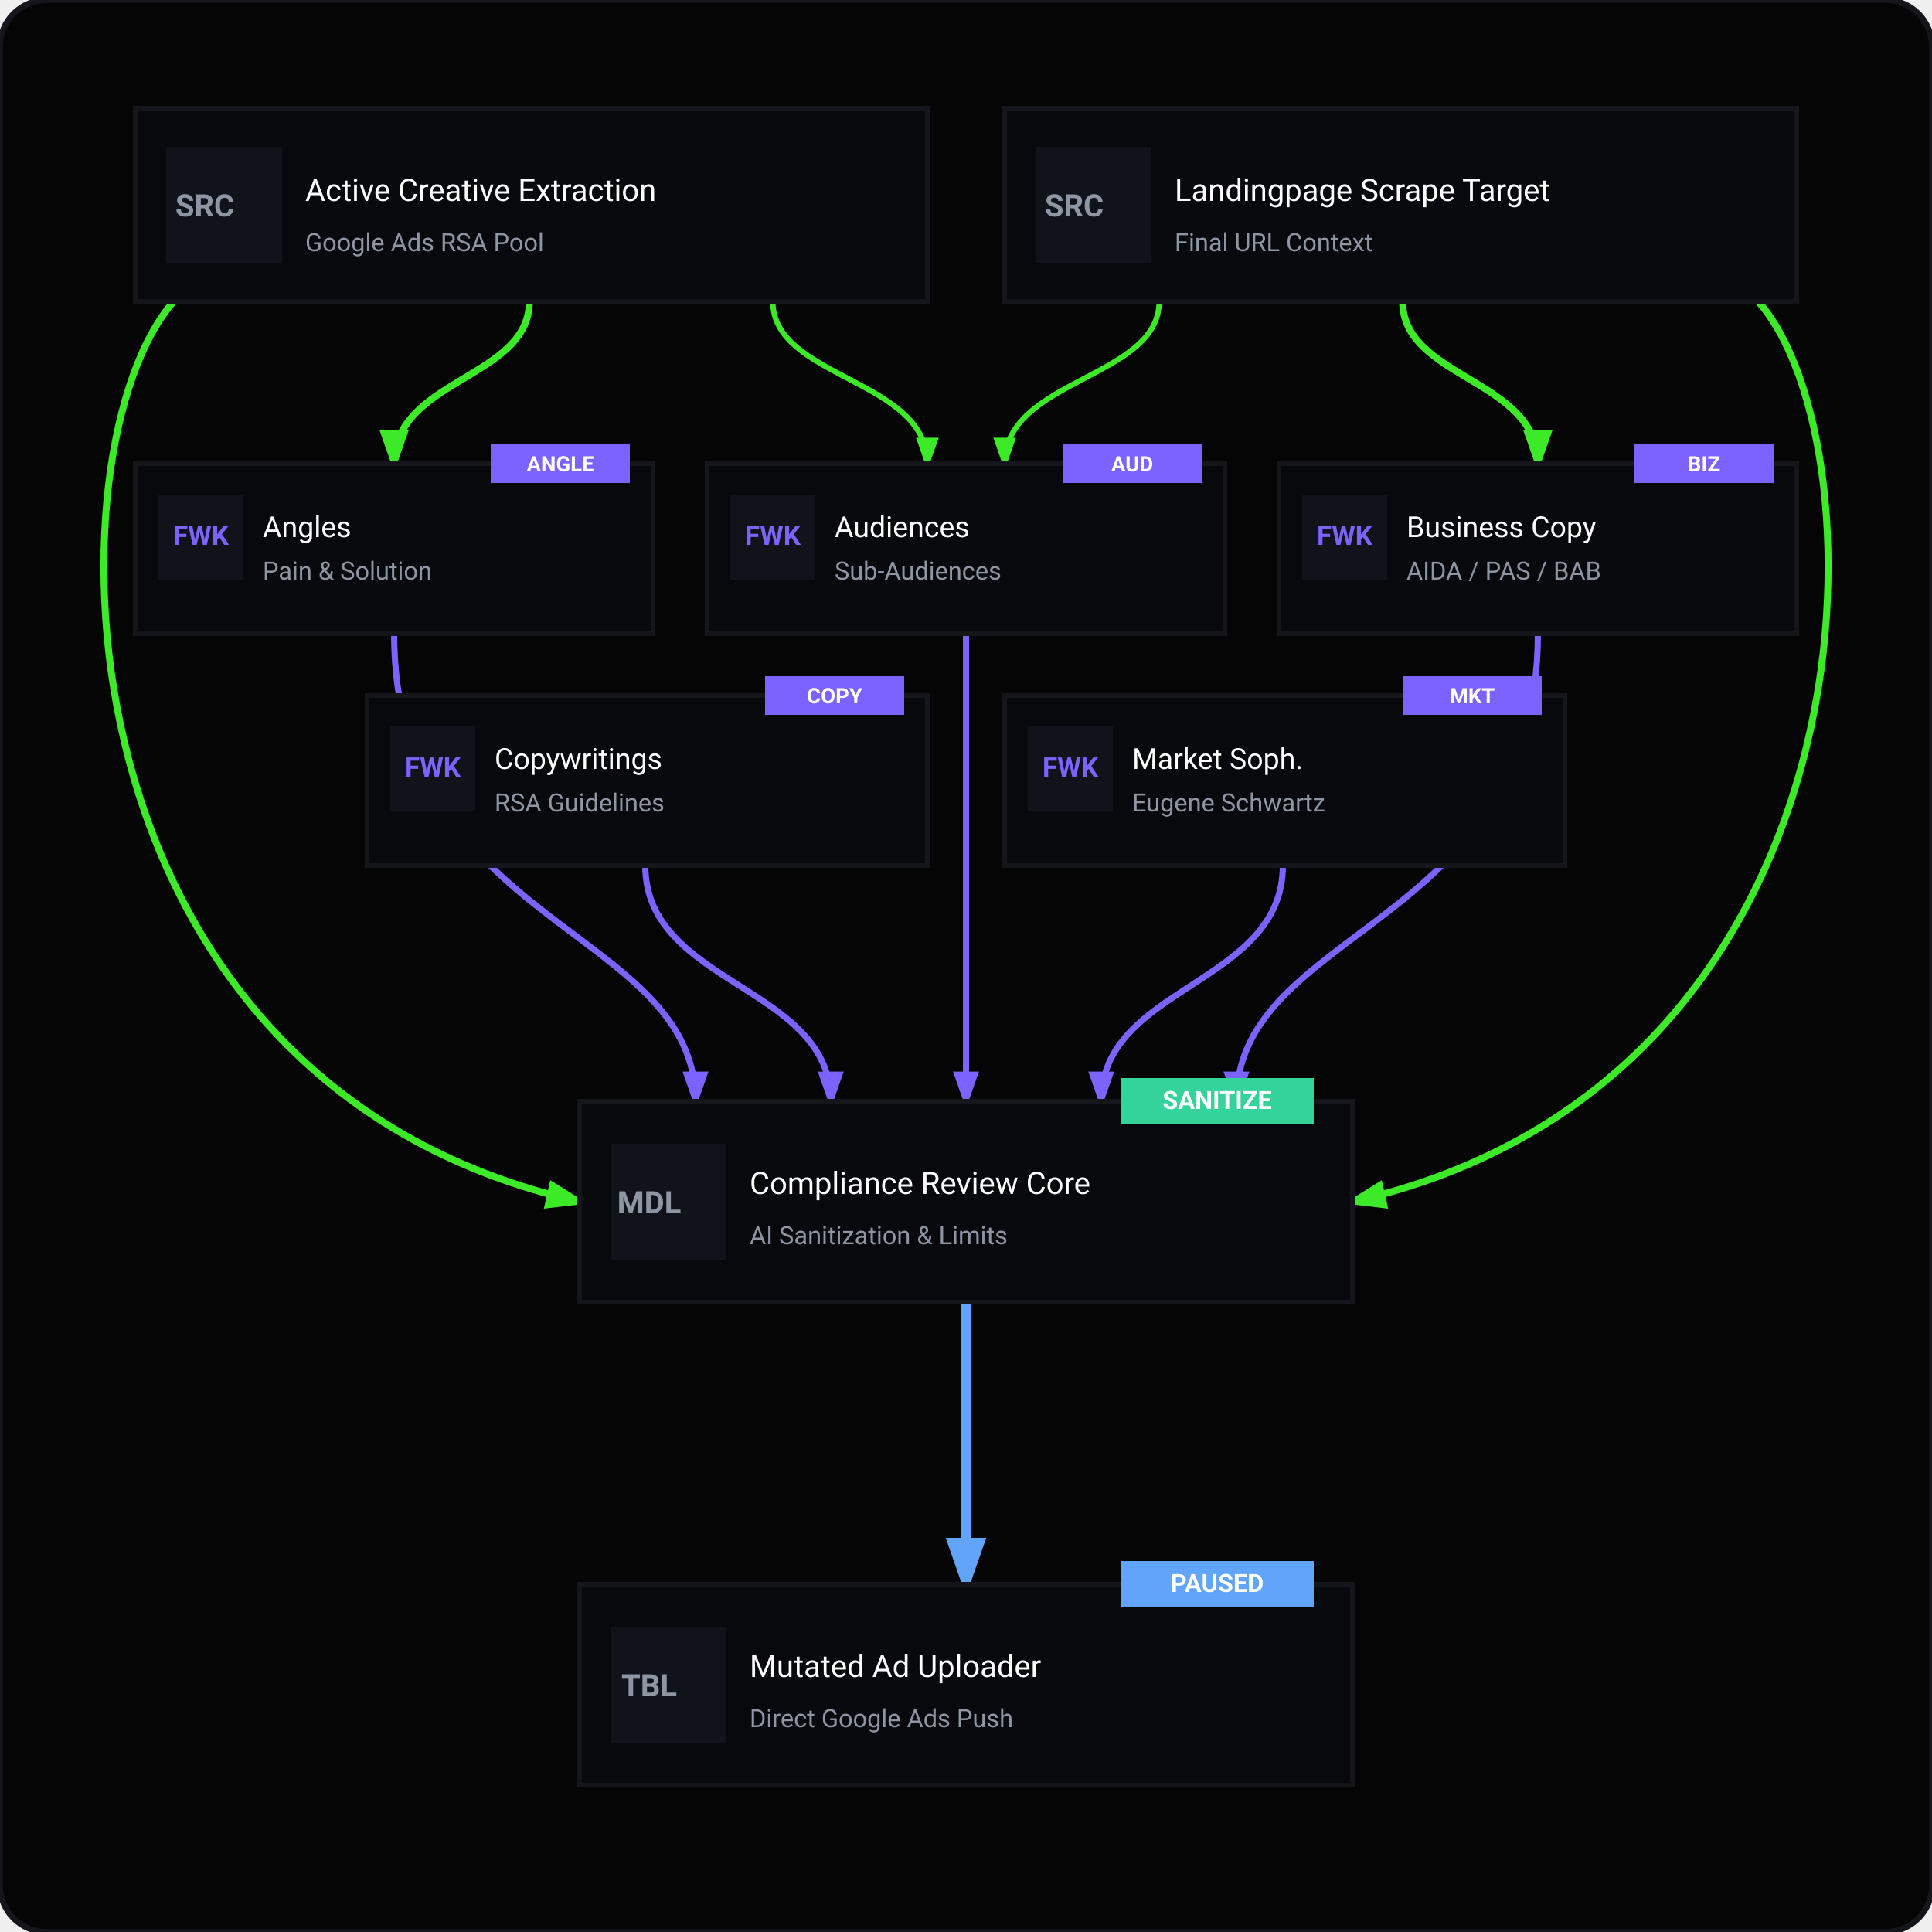
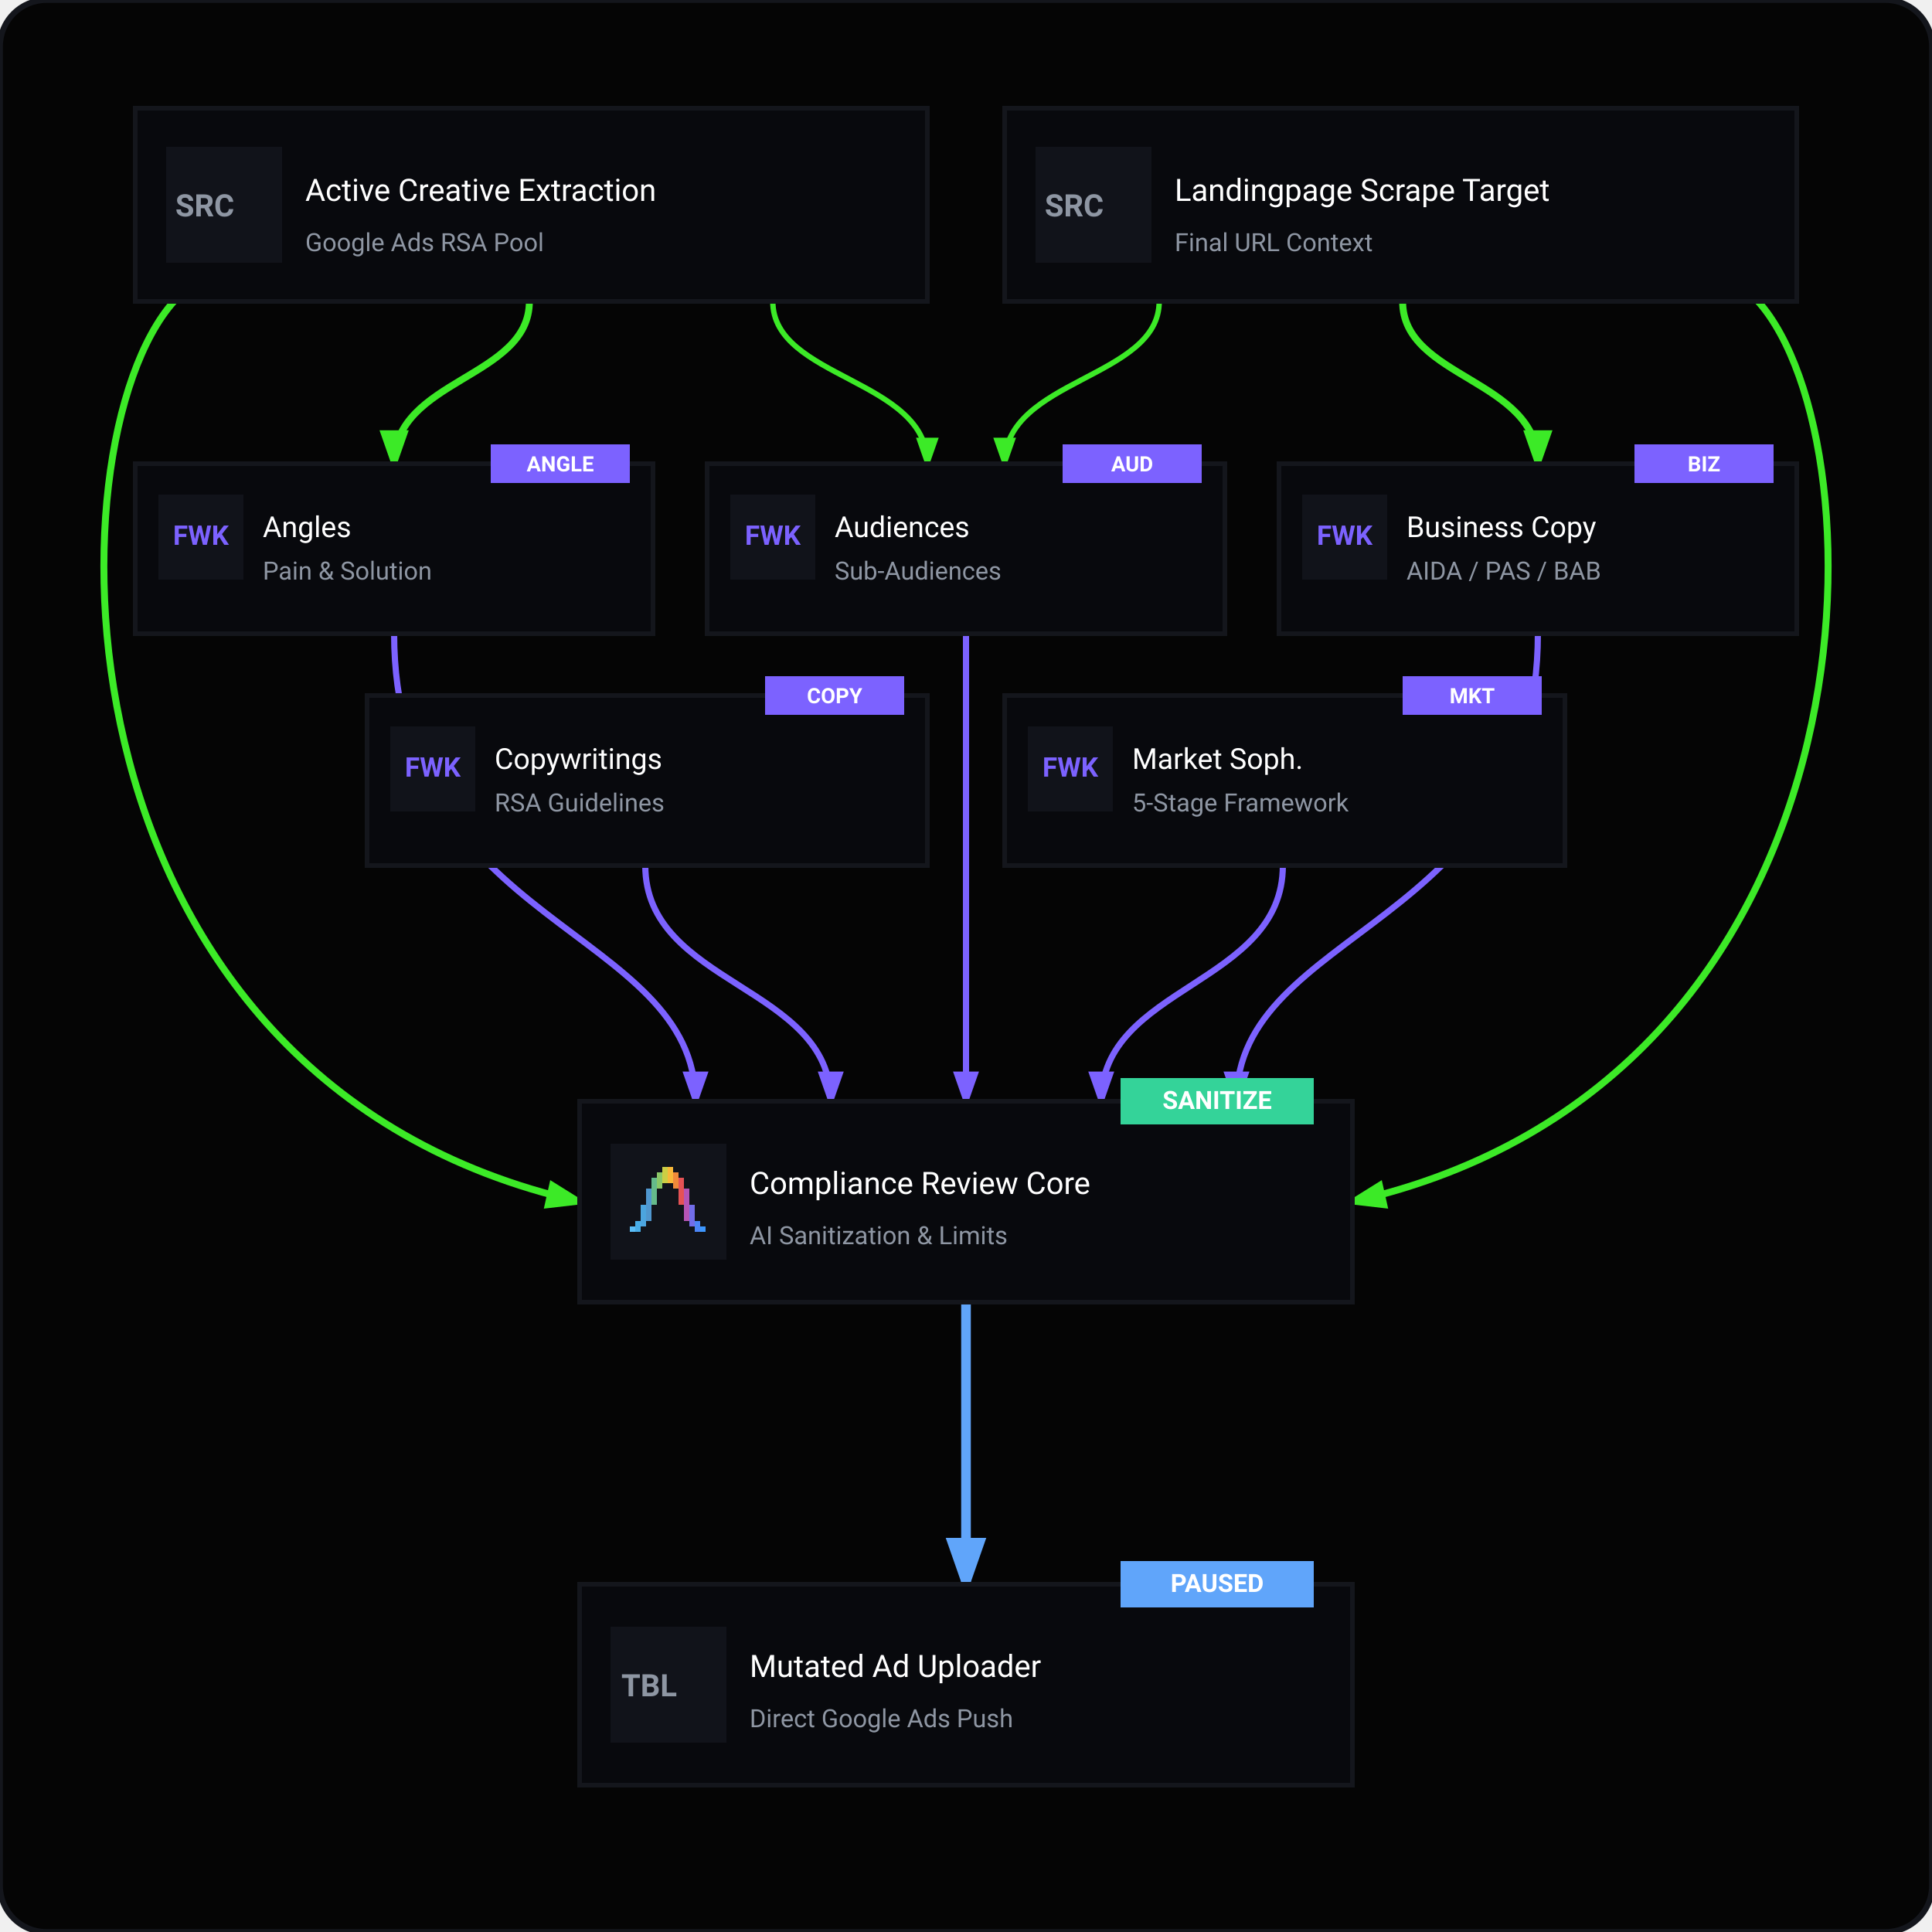
<svg xmlns="http://www.w3.org/2000/svg" class="swa-circuit-svg" viewBox="0 0 500 500">
  <defs>
    <style>
      .dbt-node { stroke: #14161c; stroke-width: 1.2; fill: #08090d; }
      .dbt-node-icon { fill: #11131a; }
      text { font-family: -apple-system, BlinkMacSystemFont, "Segoe UI", Roboto, "Courier New", monospace, sans-serif; }
    </style>
    <marker id="arrow-marker" viewBox="0 0 10 10" refX="8" refY="5" markerWidth="6" markerHeight="6" orient="auto-start-reverse">
      <path d="M 0 1.5 L 10 5 L 0 8.5 z" fill="#3cea27" />
    </marker>
    <marker id="arrow-marker-blue" viewBox="0 0 10 10" refX="8" refY="5" markerWidth="6" markerHeight="6" orient="auto-start-reverse">
      <path d="M 0 1.5 L 10 5 L 0 8.5 z" fill="#60a5fa" />
    </marker>
    <marker id="arrow-marker-purple" viewBox="0 0 10 10" refX="8" refY="5" markerWidth="6" markerHeight="6" orient="auto-start-reverse">
      <path d="M 0 1.5 L 10 5 L 0 8.5 z" fill="#7c62ff" />
    </marker>
  </defs>
  <rect width="100%" height="100%" rx="12" fill="#050505" stroke="#14161c" stroke-width="1.5" />
  <path d="M 137 78 C 137 98, 102 98, 102 120" stroke="#3cea27" stroke-width="1.8" fill="none" marker-end="url(#arrow-marker)" />
  <path d="M 200 78 C 200 98, 240 98, 240 120" stroke="#3cea27" stroke-width="1.4" fill="none" marker-end="url(#arrow-marker)" />
  <path d="M 363 78 C 363 98, 398 98, 398 120" stroke="#3cea27" stroke-width="1.8" fill="none" marker-end="url(#arrow-marker)" />
  <path d="M 300 78 C 300 98, 260 98, 260 120" stroke="#3cea27" stroke-width="1.4" fill="none" marker-end="url(#arrow-marker)" />
  <path d="M 45 78 C 12 115, 12 280, 150 311" stroke="#3cea27" stroke-width="1.8" fill="none" marker-end="url(#arrow-marker)" />
  <path d="M 455 78 C 488 115, 488 280, 350 311" stroke="#3cea27" stroke-width="1.8" fill="none" marker-end="url(#arrow-marker)" />
  <path d="M 102 164 C 102 240, 180 240, 180 285" stroke="#7c62ff" stroke-width="1.6" fill="none" marker-end="url(#arrow-marker-purple)" />
  <path d="M 167 224 C 167 255, 215 255, 215 285" stroke="#7c62ff" stroke-width="1.6" fill="none" marker-end="url(#arrow-marker-purple)" />
  <path d="M 250 164 L 250 285" stroke="#7c62ff" stroke-width="1.6" fill="none" marker-end="url(#arrow-marker-purple)" />
  <path d="M 332 224 C 332 255, 285 255, 285 285" stroke="#7c62ff" stroke-width="1.6" fill="none" marker-end="url(#arrow-marker-purple)" />
  <path d="M 398 164 C 398 240, 320 240, 320 285" stroke="#7c62ff" stroke-width="1.6" fill="none" marker-end="url(#arrow-marker-purple)" />
  <path d="M 250 337 L 250 410" stroke="#60a5fa" stroke-width="2.5" fill="none" marker-end="url(#arrow-marker-blue)" />
  <g class="node-group">
    <rect class="dbt-node" x="35" y="28" width="205" height="50" />
    <rect class="dbt-node-icon" x="43" y="38" width="30" height="30" />
    <g transform="translate(53, 53)">
      <text fill="#8e96a3" font-size="8" font-family="monospace" font-weight="bold" text-anchor="middle" y="3">SRC</text>
    </g>
    <text x="79" y="52" fill="#ffffff" font-size="8" font-family="monospace">Active Creative Extraction</text>
    <text x="79" y="65" fill="#8e96a3" font-size="6.5" font-family="monospace">Google Ads RSA Pool</text>
  </g>
  <g class="node-group">
    <rect class="dbt-node" x="260" y="28" width="205" height="50" />
    <rect class="dbt-node-icon" x="268" y="38" width="30" height="30" />
    <g transform="translate(278, 53)">
      <text fill="#8e96a3" font-size="8" font-family="monospace" font-weight="bold" text-anchor="middle" y="3">SRC</text>
    </g>
    <text x="304" y="52" fill="#ffffff" font-size="8" font-family="monospace">Landingpage Scrape Target</text>
    <text x="304" y="65" fill="#8e96a3" font-size="6.5" font-family="monospace">Final URL Context</text>
  </g>
  <g class="node-group">
    <rect class="dbt-node" x="35" y="120" width="134" height="44" />
    <rect class="dbt-node-icon" x="41" y="128" width="22" height="22" />
    <g transform="translate(52, 139)">
      <text fill="#7c62ff" font-size="7" font-family="monospace" font-weight="bold" text-anchor="middle" y="2">FWK</text>
    </g>
    <text x="68" y="139" fill="#ffffff" font-size="7.5" font-family="monospace">Angles</text>
    <text x="68" y="150" fill="#8e96a3" font-size="6.5" font-family="monospace">Pain &amp; Solution</text>
    <rect x="127" y="115" width="36" height="10" rx="0" ry="0" fill="#7c62ff" />
    <text x="145" y="122" fill="#ffffff" font-size="5.5" font-family="monospace" font-weight="bold" text-anchor="middle">ANGLE</text>
  </g>
  <g class="node-group">
    <rect class="dbt-node" x="183" y="120" width="134" height="44" />
    <rect class="dbt-node-icon" x="189" y="128" width="22" height="22" />
    <g transform="translate(200, 139)">
      <text fill="#7c62ff" font-size="7" font-family="monospace" font-weight="bold" text-anchor="middle" y="2">FWK</text>
    </g>
    <text x="216" y="139" fill="#ffffff" font-size="7.5" font-family="monospace">Audiences</text>
    <text x="216" y="150" fill="#8e96a3" font-size="6.5" font-family="monospace">Sub-Audiences</text>
    <rect x="275" y="115" width="36" height="10" rx="0" ry="0" fill="#7c62ff" />
    <text x="293" y="122" fill="#ffffff" font-size="5.5" font-family="monospace" font-weight="bold" text-anchor="middle">AUD</text>
  </g>
  <g class="node-group">
    <rect class="dbt-node" x="331" y="120" width="134" height="44" />
    <rect class="dbt-node-icon" x="337" y="128" width="22" height="22" />
    <g transform="translate(348, 139)">
      <text fill="#7c62ff" font-size="7" font-family="monospace" font-weight="bold" text-anchor="middle" y="2">FWK</text>
    </g>
    <text x="364" y="139" fill="#ffffff" font-size="7.5" font-family="monospace">Business Copy</text>
    <text x="364" y="150" fill="#8e96a3" font-size="6.5" font-family="monospace">AIDA / PAS / BAB</text>
    <rect x="423" y="115" width="36" height="10" rx="0" ry="0" fill="#7c62ff" />
    <text x="441" y="122" fill="#ffffff" font-size="5.5" font-family="monospace" font-weight="bold" text-anchor="middle">BIZ</text>
  </g>
  <g class="node-group">
    <rect class="dbt-node" x="95" y="180" width="145" height="44" />
    <rect class="dbt-node-icon" x="101" y="188" width="22" height="22" />
    <g transform="translate(112, 199)">
      <text fill="#7c62ff" font-size="7" font-family="monospace" font-weight="bold" text-anchor="middle" y="2">FWK</text>
    </g>
    <text x="128" y="199" fill="#ffffff" font-size="7.5" font-family="monospace">Copywritings</text>
    <text x="128" y="210" fill="#8e96a3" font-size="6.5" font-family="monospace">RSA Guidelines</text>
    <rect x="198" y="175" width="36" height="10" rx="0" ry="0" fill="#7c62ff" />
    <text x="216" y="182" fill="#ffffff" font-size="5.5" font-family="monospace" font-weight="bold" text-anchor="middle">COPY</text>
  </g>
  <g class="node-group">
    <rect class="dbt-node" x="260" y="180" width="145" height="44" />
    <rect class="dbt-node-icon" x="266" y="188" width="22" height="22" />
    <g transform="translate(277, 199)">
      <text fill="#7c62ff" font-size="7" font-family="monospace" font-weight="bold" text-anchor="middle" y="2">FWK</text>
    </g>
    <text x="293" y="199" fill="#ffffff" font-size="7.5" font-family="monospace">Market Soph.</text>
-     <text x="293" y="210" fill="#8e96a3" font-size="6.5" font-family="monospace">Eugene Schwartz</text>
+     <text x="293" y="210" fill="#8e96a3" font-size="6.5" font-family="monospace">5-Stage Framework</text>
    <rect x="363" y="175" width="36" height="10" rx="0" ry="0" fill="#7c62ff" />
    <text x="381" y="182" fill="#ffffff" font-size="5.5" font-family="monospace" font-weight="bold" text-anchor="middle">MKT</text>
  </g>
  <g class="node-group">
    <rect class="dbt-node" x="150" y="285" width="200" height="52" />
    <rect class="dbt-node-icon" x="158" y="296" width="30" height="30" />
-     <g transform="translate(168, 311)">
-       <text fill="#8e96a3" font-size="8" font-family="monospace" font-weight="bold" text-anchor="middle" y="3">MDL</text>
+     <g transform="translate(163, 302) scale(0.14)">
+       <rect x="60" y="0" width="10" height="10" fill="#ccce44" />
+       <rect x="70" y="0" width="10" height="10" fill="#f8b839" />
+       <rect x="50" y="10" width="10" height="10" fill="#8ac767" />
+       <rect x="60" y="10" width="10" height="10" fill="#ccce44" />
+       <rect x="70" y="10" width="10" height="10" fill="#f8b839" />
+       <rect x="80" y="10" width="10" height="10" fill="#f18a3a" />
+       <rect x="40" y="20" width="10" height="10" fill="#65ba8b" />
+       <rect x="50" y="20" width="10" height="10" fill="#8ac767" />
+       <rect x="60" y="20" width="10" height="10" fill="#ccce44" />
+       <rect x="70" y="20" width="10" height="10" fill="#f8b839" />
+       <rect x="80" y="20" width="10" height="10" fill="#f18a3a" />
+       <rect x="90" y="20" width="10" height="10" fill="#e55255" />
+       <rect x="40" y="30" width="10" height="10" fill="#65ba8b" />
+       <rect x="50" y="30" width="10" height="10" fill="#8ac767" />
+       <rect x="80" y="30" width="10" height="10" fill="#f18a3a" />
+       <rect x="90" y="30" width="10" height="10" fill="#e55255" />
+       <rect x="30" y="40" width="10" height="10" fill="#5097cf" />
+       <rect x="40" y="40" width="10" height="10" fill="#65ba8b" />
+       <rect x="90" y="40" width="10" height="10" fill="#e55255" />
+       <rect x="100" y="40" width="10" height="10" fill="#b554b5" />
+       <rect x="30" y="50" width="10" height="10" fill="#5097cf" />
+       <rect x="40" y="50" width="10" height="10" fill="#65ba8b" />
+       <rect x="90" y="50" width="10" height="10" fill="#e55255" />
+       <rect x="100" y="50" width="10" height="10" fill="#b554b5" />
+       <rect x="30" y="60" width="10" height="10" fill="#5097cf" />
+       <rect x="40" y="60" width="10" height="10" fill="#65ba8b" />
+       <rect x="90" y="60" width="10" height="10" fill="#e55255" />
+       <rect x="100" y="60" width="10" height="10" fill="#b554b5" />
+       <rect x="20" y="70" width="10" height="10" fill="#4ca5df" />
+       <rect x="30" y="70" width="10" height="10" fill="#5097cf" />
+       <rect x="100" y="70" width="10" height="10" fill="#b554b5" />
+       <rect x="110" y="70" width="10" height="10" fill="#726de9" />
+       <rect x="20" y="80" width="10" height="10" fill="#4ca5df" />
+       <rect x="30" y="80" width="10" height="10" fill="#5097cf" />
+       <rect x="100" y="80" width="10" height="10" fill="#b554b5" />
+       <rect x="110" y="80" width="10" height="10" fill="#726de9" />
+       <rect x="20" y="90" width="10" height="10" fill="#4ca5df" />
+       <rect x="30" y="90" width="10" height="10" fill="#5097cf" />
+       <rect x="100" y="90" width="10" height="10" fill="#b554b5" />
+       <rect x="110" y="90" width="10" height="10" fill="#726de9" />
+       <rect x="10" y="100" width="10" height="10" fill="#48ade8" />
+       <rect x="20" y="100" width="10" height="10" fill="#4ca5df" />
+       <rect x="110" y="100" width="10" height="10" fill="#726de9" />
+       <rect x="120" y="100" width="10" height="10" fill="#4c86f7" />
+       <rect x="0" y="110" width="10" height="10" fill="#5bbdf7" />
+       <rect x="10" y="110" width="10" height="10" fill="#48ade8" />
+       <rect x="120" y="110" width="10" height="10" fill="#4c86f7" />
+       <rect x="130" y="110" width="10" height="10" fill="#3d97ff" />
    </g>
    <text x="194" y="309" fill="#ffffff" font-size="8" font-family="monospace">Compliance Review Core</text>
    <text x="194" y="322" fill="#8e96a3" font-size="6.5" font-family="monospace">AI Sanitization &amp; Limits</text>
    <rect x="290" y="279" width="50" height="12" rx="0" ry="0" fill="#34d399" />
    <text x="315" y="287" fill="#ffffff" font-size="6.5" font-family="monospace" font-weight="bold" text-anchor="middle">SANITIZE</text>
  </g>
  <g class="node-group">
    <rect class="dbt-node" x="150" y="410" width="200" height="52" />
    <rect class="dbt-node-icon" x="158" y="421" width="30" height="30" />
    <g transform="translate(168, 436)">
      <text fill="#8e96a3" font-size="8" font-family="monospace" font-weight="bold" text-anchor="middle" y="3">TBL</text>
    </g>
    <text x="194" y="434" fill="#ffffff" font-size="8" font-family="monospace">Mutated Ad Uploader</text>
    <text x="194" y="447" fill="#8e96a3" font-size="6.5" font-family="monospace">Direct Google Ads Push</text>
    <rect x="290" y="404" width="50" height="12" rx="0" ry="0" fill="#60a5fa" />
    <text x="315" y="412" fill="#ffffff" font-size="6.5" font-family="monospace" font-weight="bold" text-anchor="middle">PAUSED</text>
  </g>
</svg>
